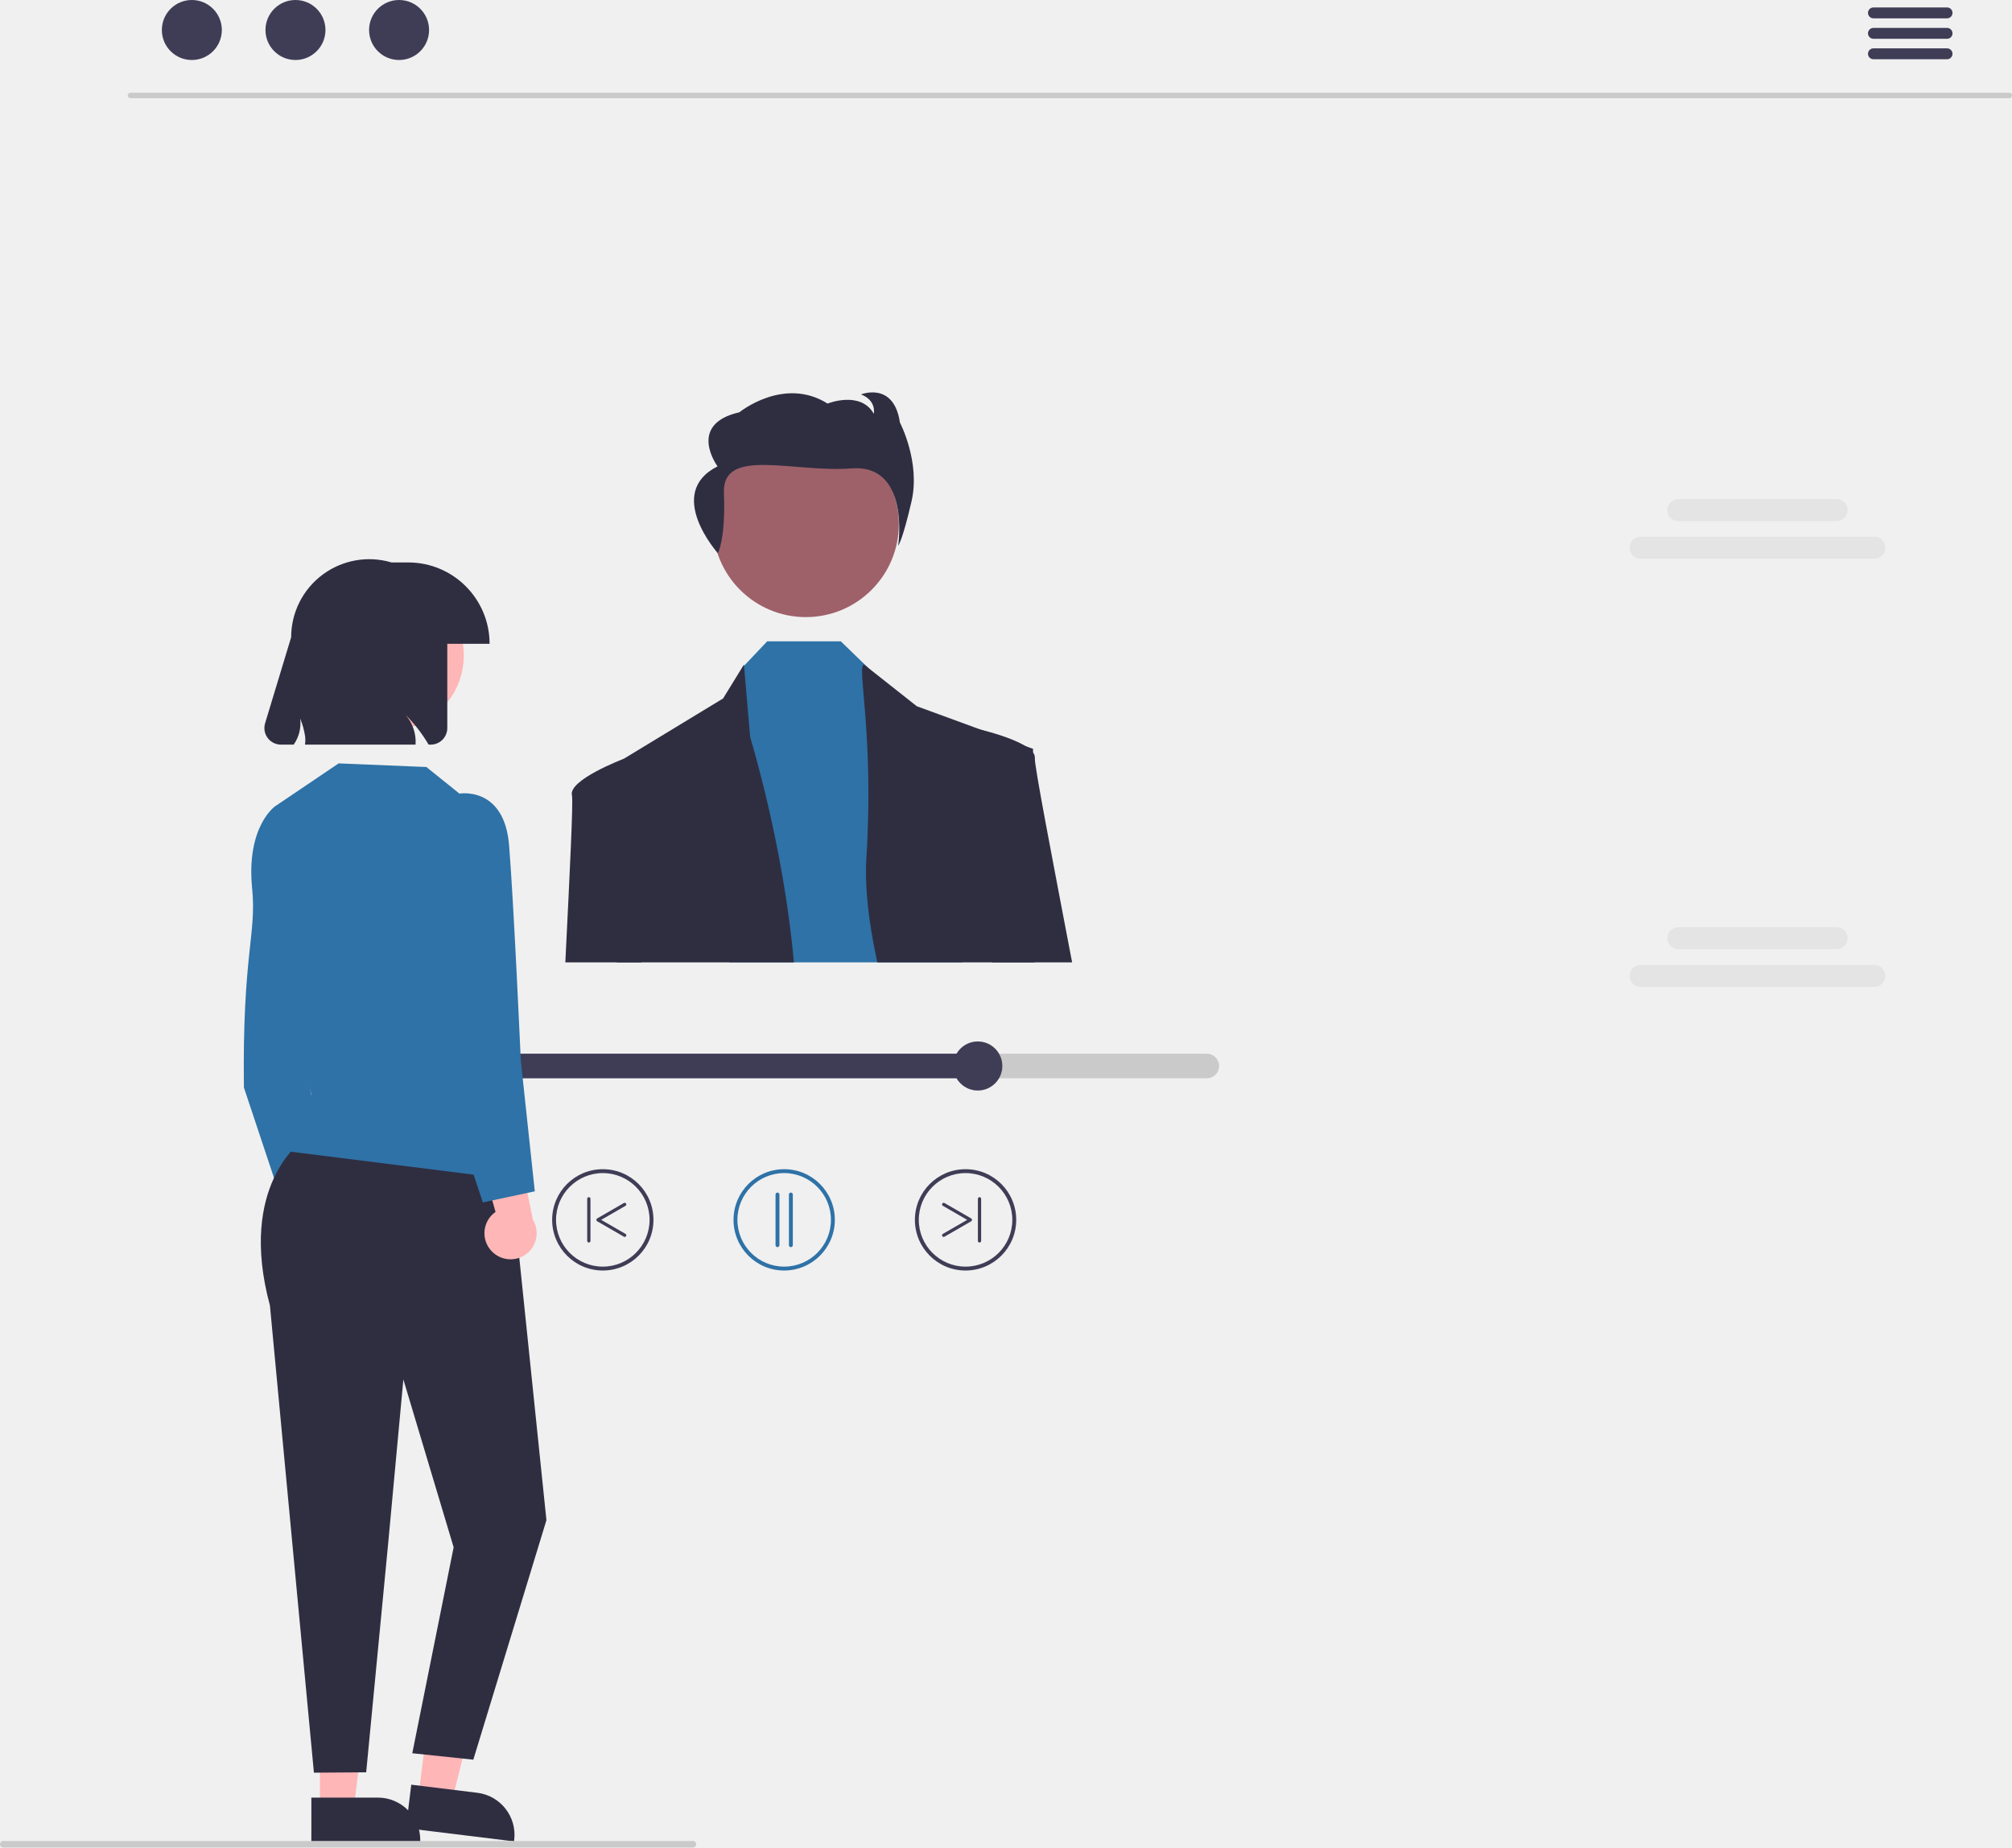
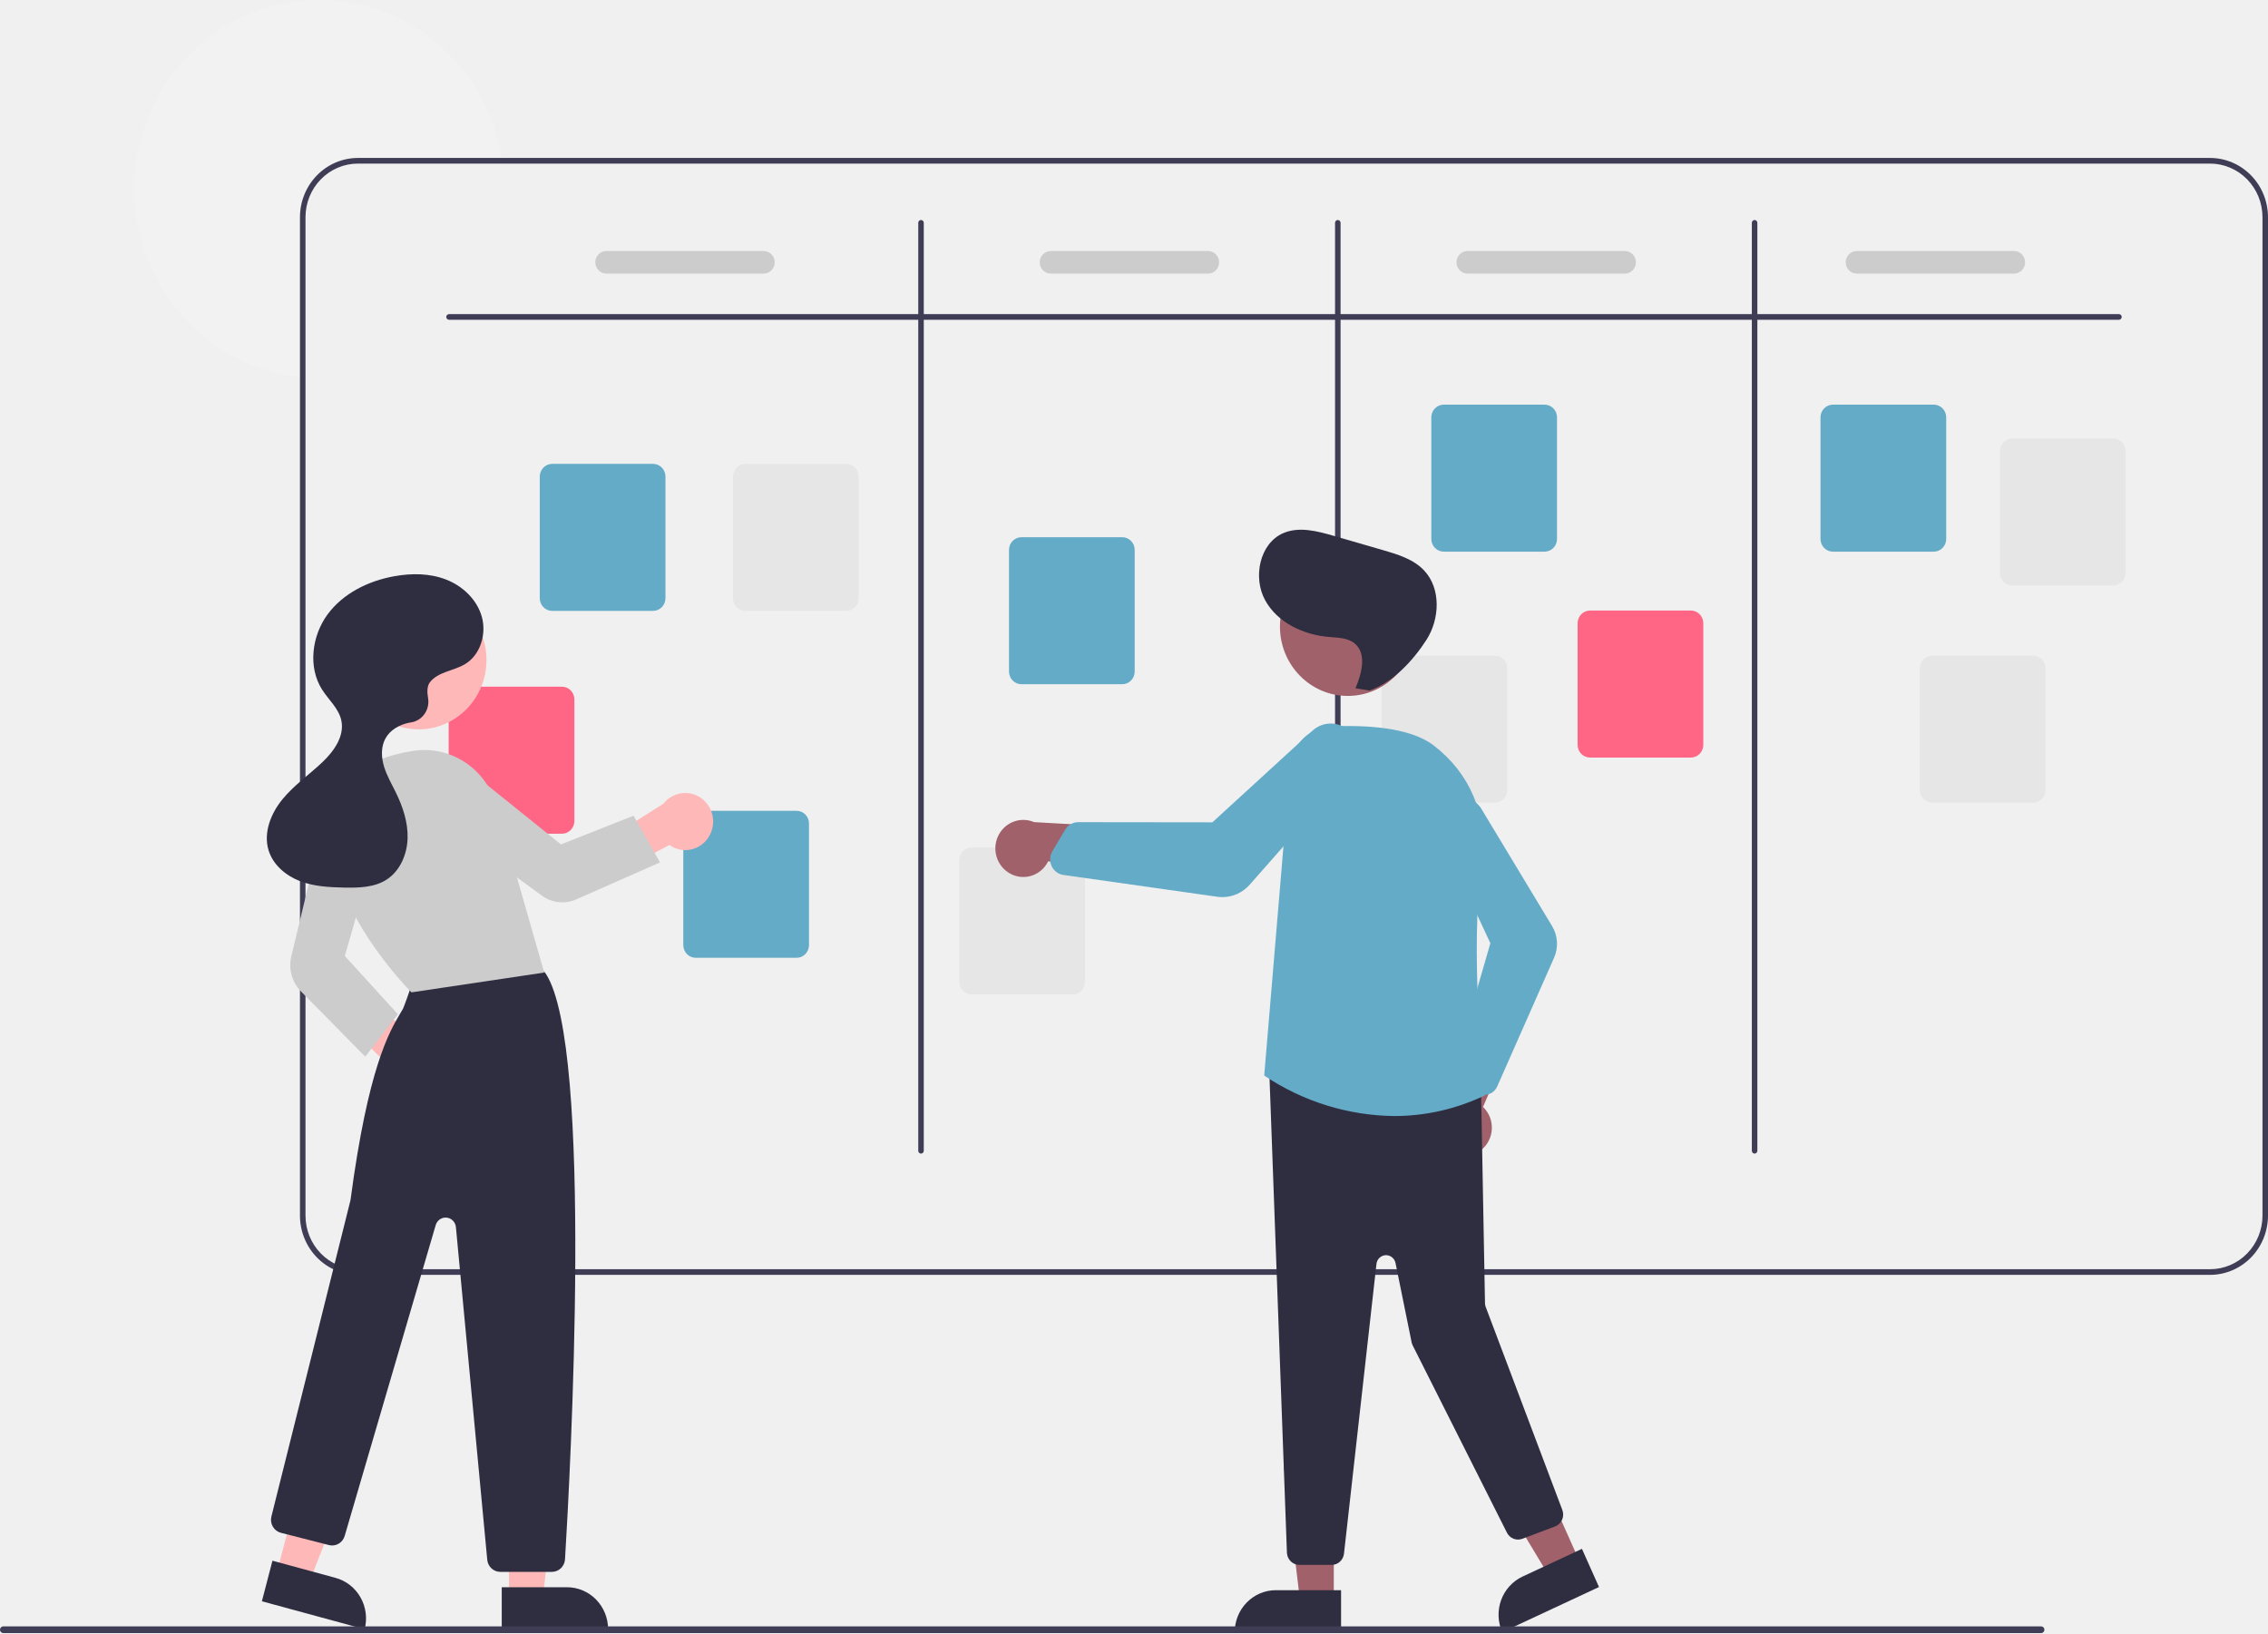
- <svg xmlns="http://www.w3.org/2000/svg" width="618.5" height="567.882" viewBox="0 0 618.5 567.882" data-src="https://cdn.undraw.co/illustrations/youtube-tutorial_xgp1.svg" role="img" artist="Katerina Limpitsouni" source="https://undraw.co/">
-   <path d="M333.945,671.58c-10.14,6.982-20.509,14.189-27.531,24.302-7.021,10.114-10.086,23.92-4.444,34.863l-.146.682a26.392,26.392,0,0,0,25.485-4.489c8.926-7.492,11.725-19.835,14.001-31.263l6.735-33.804Z" transform="translate(-290.75 -166.0591)" fill="#f0f0f0" />
-   <path d="M343.711,705.669c-6.764,1.497-13.695,3.061-19.495,6.85-5.8,3.789-10.318,10.34-9.69,17.239l-.22.325a14.85,14.85,0,0,0,14.238,3.049c6.239-2.019,10.308-7.863,13.913-13.341l10.661-16.203Z" transform="translate(-290.75 -166.0591)" fill="#f0f0f0" />
-   <path d="M908.412,196.236H330.856a.838.838,0,0,1,0-1.677H908.412a.838.838,0,0,1,0,1.677Z" transform="translate(-290.75 -166.0591)" fill="#cacaca" />
-   <circle cx="58.973" cy="9.221" r="9.221" fill="#3f3d56" />
-   <circle cx="90.827" cy="9.221" r="9.221" fill="#3f3d56" />
-   <circle cx="122.68" cy="9.221" r="9.221" fill="#3f3d56" />
-   <path d="M889.327,171.699H866.694a1.677,1.677,0,1,1,0-3.353h22.633a1.677,1.677,0,0,1,0,3.353Z" transform="translate(-290.75 -166.0591)" fill="#3f3d56" />
-   <path d="M889.327,177.986H866.694a1.677,1.677,0,1,1,0-3.353h22.633a1.677,1.677,0,0,1,0,3.353Z" transform="translate(-290.75 -166.0591)" fill="#3f3d56" />
-   <path d="M889.327,184.273H866.694a1.677,1.677,0,1,1,0-3.353h22.633a1.677,1.677,0,0,1,0,3.353Z" transform="translate(-290.75 -166.0591)" fill="#3f3d56" />
-   <rect x="49.521" y="66.123" width="383.081" height="229.681" fill="#f0f0f0" />
-   <rect x="479.545" y="66.123" width="120.708" height="72.372" fill="#f0f0f0" />
-   <path d="M866.921,337.802H795.1a3.383,3.383,0,0,1,0-6.766h71.821a3.383,3.383,0,0,1,0,6.766Z" transform="translate(-290.75 -166.0591)" fill="#e4e4e4" />
-   <path d="M855.341,326.222H806.68a3.383,3.383,0,0,1,0-6.766h48.661a3.383,3.383,0,0,1,0,6.766Z" transform="translate(-290.75 -166.0591)" fill="#e4e4e4" />
-   <rect x="479.545" y="197.729" width="120.708" height="72.372" fill="#f0f0f0" />
-   <path d="M866.921,469.407H795.1a3.383,3.383,0,0,1,0-6.766h71.821a3.383,3.383,0,0,1,0,6.766Z" transform="translate(-290.75 -166.0591)" fill="#e4e4e4" />
-   <path d="M855.341,457.827H806.68a3.383,3.383,0,0,1,0-6.766h48.661a3.383,3.383,0,0,1,0,6.766Z" transform="translate(-290.75 -166.0591)" fill="#e4e4e4" />
-   <circle cx="247.719" cy="161.096" r="28.587" fill="#9e616a" />
-   <polygon points="295.884 295.804 224.205 295.804 228.228 205.164 228.723 204.644 235.84 197.133 258.473 197.133 266.872 205.264 267.534 205.91 285.406 223.035 295.884 295.804" fill="#2e72a7" />
-   <path d="M534.796,461.863h-54.478c-.36-34.687-.645-60.857-.645-60.857l2.783-1.693.017-.008,30.554-18.551,6.413-10.419.034.369,1.886,21.962S531.611,425.785,534.796,461.863Z" transform="translate(-290.75 -166.0591)" fill="#2f2e41" />
-   <path d="M608.923,461.863h-48.476c-2.59-11.752-3.94-22.943-3.353-32.273,2.381-38.115-3.11-59.256-.729-59.256l1.257.989,14.954,11.811,19.691,7.217,13.663,5.013,2.381.872v1.148C608.319,403.152,608.378,429.934,608.923,461.863Z" transform="translate(-290.75 -166.0591)" fill="#2f2e41" />
-   <path d="M511.424,336.099s2.429-4.265,1.864-18.515,21.133-6.19,39.265-7.549,14.293,23.789,14.293,23.789,1.308-1.495,4.109-13.632-3.558-24.233-3.558-24.233c-1.873-12.754-11.965-8.666-11.965-8.666,4.861,1.892,3.927,5.938,3.927,5.938-4.114-7.213-14.207-3.126-14.207-3.126-13.461-8.447-27.103,2.677-27.103,2.677-16.261,3.691-6.725,16.622-6.725,16.622C494.97,317.668,511.424,336.099,511.424,336.099Z" transform="translate(-290.75 -166.0591)" fill="#2f2e41" />
-   <path d="M464.534,461.863c1.391-27.822,2.456-49.65,2.037-51.335-1.173-4.686,15.382-11.031,15.885-11.216l.008-.008h.009l3.16,1.702,2.313,60.857Z" transform="translate(-290.75 -166.0591)" fill="#2f2e41" />
-   <path d="M620.323,461.863H595.721L588.679,392.313l2.9-2.121s.252.059.688.159c2.255.562,9.531,2.464,13.663,5.013a8.28,8.28,0,0,1,2.381,2.02,2.436,2.436,0,0,1,.562,1.727C608.663,401.081,614.028,428.928,620.323,461.863Z" transform="translate(-290.75 -166.0591)" fill="#2f2e41" />
-   <path d="M661.741,489.945H401.883a3.772,3.772,0,0,0,0,7.544H661.741a3.772,3.772,0,1,0,0-7.544Z" transform="translate(-290.75 -166.0591)" fill="#cacaca" />
-   <path d="M591.328,489.945v7.544H401.883a3.772,3.772,0,0,1,0-7.544Z" transform="translate(-290.75 -166.0591)" fill="#3f3d56" />
-   <circle cx="300.578" cy="327.658" r="7.544" fill="#3f3d56" />
-   <path d="M531.812,556.586a15.573,15.573,0,1,1,15.573-15.573A15.591,15.591,0,0,1,531.812,556.586Zm0-29.949a14.375,14.375,0,1,0,14.375,14.375A14.392,14.392,0,0,0,531.812,526.637Z" transform="translate(-290.75 -166.0591)" fill="#2e72a7" />
-   <path d="M529.755,549.398a.599.599,0,0,1-.599-.599V533.226a.599.599,0,1,1,1.198,0v15.573A.599.599,0,0,1,529.755,549.398Z" transform="translate(-290.75 -166.0591)" fill="#2e72a7" />
-   <path d="M533.869,549.398a.599.599,0,0,1-.599-.599V533.226a.599.599,0,1,1,1.198,0v15.573A.599.599,0,0,1,533.869,549.398Z" transform="translate(-290.75 -166.0591)" fill="#2e72a7" />
-   <path d="M460.483,541.012A15.573,15.573,0,1,1,476.056,556.586,15.591,15.591,0,0,1,460.483,541.012Zm1.198,0A14.375,14.375,0,1,0,476.056,526.637,14.392,14.392,0,0,0,461.681,541.012Z" transform="translate(-290.75 -166.0591)" fill="#3f3d56" />
-   <path d="M482.783,546.256a.498.498,0,0,0,.25-.93l-7.472-4.314,7.472-4.314a.498.498,0,0,0-.498-.863l-8.219,4.745a.498.498,0,0,0,0,.863l8.219,4.745A.496.496,0,0,0,482.783,546.256Z" transform="translate(-290.75 -166.0591)" fill="#3f3d56" />
-   <path d="M471.762,547.986a.498.498,0,0,0,.498-.498V534.537a.498.498,0,0,0-.996,0V547.488A.498.498,0,0,0,471.762,547.986Z" transform="translate(-290.75 -166.0591)" fill="#3f3d56" />
-   <path d="M587.568,556.586a15.573,15.573,0,1,1,15.573-15.573A15.591,15.591,0,0,1,587.568,556.586Zm0-29.949a14.375,14.375,0,1,0,14.375,14.375A14.392,14.392,0,0,0,587.568,526.637Z" transform="translate(-290.75 -166.0591)" fill="#3f3d56" />
-   <path d="M580.842,546.256a.498.498,0,0,1-.25-.93l7.472-4.314-7.472-4.314a.498.498,0,0,1,.498-.863l8.219,4.745a.498.498,0,0,1,0,.863l-8.219,4.745A.496.496,0,0,1,580.842,546.256Z" transform="translate(-290.75 -166.0591)" fill="#3f3d56" />
-   <path d="M591.862,547.986a.498.498,0,0,1-.498-.498V534.537a.498.498,0,0,1,.996,0V547.488A.498.498,0,0,1,591.862,547.986Z" transform="translate(-290.75 -166.0591)" fill="#3f3d56" />
-   <path d="M381.993,552.75a7.97,7.97,0,0,1,1.089-12.173l-7.662-27.267,14.021,4.476,5.127,25.207a8.013,8.013,0,0,1-12.574,9.756Z" transform="translate(-290.75 -166.0591)" fill="#ffb6b6" />
-   <path d="M378.246,416.901l-2.904-3.023s-8.979,6.168-7.08,25.287c1.403,14.122-3.031,20.111-2.536,61.157L378.246,537.914l14.48-7.591L382.25,483.941Z" transform="translate(-290.75 -166.0591)" fill="#2e72a7" />
-   <polygon points="98.359 555.931 108.742 555.931 113.682 515.882 98.357 515.883 98.359 555.931" fill="#ffb6b6" />
-   <path d="M386.461,718.6l20.448-.001h.001a13.032,13.032,0,0,1,13.031,13.031v.423l-33.479.001Z" transform="translate(-290.75 -166.0591)" fill="#2f2e41" />
-   <polygon points="128.639 552.254 138.945 553.517 148.723 514.368 133.513 512.503 128.639 552.254" fill="#ffb6b6" />
-   <path d="M417.173,714.626l20.296,2.489.001 0a13.032,13.032,0,0,1,11.348,14.52l-.052.42-33.23-4.075Z" transform="translate(-290.75 -166.0591)" fill="#2f2e41" />
-   <path d="M383.727,516.654s-20.001,13.669-10.001,50.669L387.25,710.941l16.067-.114,6.805-70.866,4.625-49.89,15.454,51.591-12.711,63.304L436.25,706.941l22.476-73.618L447.887,528.509Z" transform="translate(-290.75 -166.0591)" fill="#2f2e41" />
-   <path d="M431.987,409.999l-10.17-8.18-26.97-1.11-19.506,13.17s-2.013,46.896,11.186,88.67l-6.92,17.45,69.19,8.68Z" transform="translate(-290.75 -166.0591)" fill="#2e72a7" />
-   <circle cx="119.432" cy="201.479" r="23.134" fill="#ffb6b6" />
-   <path d="M416.25,338.941h-5.141a24.003,24.003,0,0,0-30.859,23L372.243,388.363a5.099,5.099,0,0,0,4.88,6.578h3.908a11.506,11.506,0,0,0,2.003-8.013,23.642,23.642,0,0,1,1.517,5.514,9.714,9.714,0,0,1-.051,2.499H418.501a12.688,12.688,0,0,0-3.074-9.147,45.744,45.744,0,0,1,7.085,9.147h.639a5.099,5.099,0,0,0,5.099-5.099V363.941h13A25,25,0,0,0,416.25,338.941Z" transform="translate(-290.75 -166.0591)" fill="#2f2e41" />
-   <path d="M441.993,550.75a7.97,7.97,0,0,1,1.089-12.173l-7.662-27.267,14.021,4.476,5.127,25.207a8.013,8.013,0,0,1-12.574,9.756Z" transform="translate(-290.75 -166.0591)" fill="#ffb6b6" />
-   <path d="M423.217,415.173l8.77-5.175s13.794-2.432,15.267,15.946,3.593,66.084,3.593,66.084l4.302,40.215-15.966,3.405-18.351-54.995Z" transform="translate(-290.75 -166.0591)" fill="#2e72a7" />
-   <path d="M503.75,733.941h-212a1,1,0,0,1,0-2h212a1,1,0,0,1,0,2Z" transform="translate(-290.75 -166.0591)" fill="#cacaca" />
+ <svg xmlns="http://www.w3.org/2000/svg" width="300" height="216" viewBox="0 0 300 216" fill="none">
+   <g clip-path="url(#clip0_6_101)">
+     <path d="M66.477 21.637H47.346C45.506 21.639 43.743 22.386 42.442 23.715C41.142 25.044 40.41 26.846 40.409 28.725V49.918C40.164 49.903 39.919 49.881 39.678 49.851C35.146 49.364 30.837 47.592 27.237 44.737C23.637 41.881 20.89 38.055 19.304 33.689C17.719 29.323 17.358 24.592 18.264 20.028C19.169 15.464 21.305 11.25 24.429 7.859C27.553 4.469 31.543 2.038 35.947 0.841C40.351 -0.357 44.995 -0.274 49.355 1.081C53.715 2.436 57.619 5.009 60.624 8.509C63.63 12.009 65.62 16.297 66.368 20.891C66.408 21.137 66.445 21.387 66.477 21.637Z" fill="#F2F2F2" />
+     <path d="M292.333 20.891H47.346C45.313 20.893 43.364 21.719 41.927 23.188C40.489 24.657 39.681 26.648 39.678 28.725V160.785C39.681 162.862 40.489 164.853 41.927 166.322C43.364 167.791 45.313 168.617 47.346 168.619H292.333C294.366 168.617 296.314 167.791 297.752 166.322C299.189 164.853 299.998 162.862 300 160.785V28.725C299.998 26.648 299.189 24.657 297.752 23.188C296.314 21.719 294.366 20.893 292.333 20.891ZM299.27 160.785C299.268 162.664 298.537 164.466 297.236 165.795C295.936 167.124 294.172 167.871 292.333 167.873H47.346C45.506 167.871 43.743 167.124 42.442 165.795C41.142 164.466 40.41 162.664 40.409 160.785V28.725C40.41 26.846 41.142 25.044 42.442 23.715C43.743 22.386 45.506 21.639 47.346 21.637H292.333C294.172 21.639 295.936 22.386 297.236 23.715C298.537 25.044 299.268 26.846 299.27 28.725V160.785Z" fill="#3F3D56" />
+     <path d="M280.284 42.293H59.394C59.297 42.293 59.205 42.253 59.136 42.183C59.068 42.113 59.029 42.019 59.029 41.92C59.029 41.821 59.068 41.726 59.136 41.656C59.205 41.586 59.297 41.547 59.394 41.547H280.284C280.381 41.547 280.474 41.586 280.542 41.656C280.611 41.726 280.649 41.821 280.649 41.92C280.649 42.019 280.611 42.113 280.542 42.183C280.474 42.253 280.381 42.293 280.284 42.293Z" fill="#3F3D56" />
+     <path d="M121.828 152.578C121.731 152.578 121.638 152.538 121.569 152.469C121.501 152.399 121.463 152.304 121.463 152.205V29.471C121.463 29.372 121.501 29.277 121.569 29.207C121.638 29.137 121.731 29.098 121.828 29.098C121.924 29.098 122.017 29.137 122.086 29.207C122.154 29.277 122.193 29.372 122.193 29.471V152.205C122.193 152.304 122.154 152.399 122.086 152.469C122.017 152.538 121.924 152.578 121.828 152.578Z" fill="#3F3D56" />
+     <path d="M176.959 152.578C176.862 152.578 176.769 152.538 176.701 152.469C176.632 152.399 176.594 152.304 176.594 152.205V29.471C176.594 29.372 176.632 29.277 176.701 29.207C176.769 29.137 176.862 29.098 176.959 29.098C177.056 29.098 177.149 29.137 177.217 29.207C177.285 29.277 177.324 29.372 177.324 29.471V152.205C177.324 152.304 177.285 152.399 177.217 152.469C177.149 152.538 177.056 152.578 176.959 152.578Z" fill="#3F3D56" />
+     <path d="M232.09 152.578C231.993 152.578 231.9 152.538 231.832 152.469C231.763 152.399 231.725 152.304 231.725 152.205V29.471C231.725 29.372 231.763 29.277 231.832 29.207C231.9 29.137 231.993 29.098 232.09 29.098C232.187 29.098 232.28 29.137 232.348 29.207C232.417 29.277 232.455 29.372 232.455 29.471V152.205C232.455 152.304 232.417 152.399 232.348 152.469C232.28 152.538 232.187 152.578 232.09 152.578Z" fill="#3F3D56" />
+     <path d="M86.381 80.798H73.04C72.605 80.798 72.187 80.621 71.879 80.306C71.571 79.991 71.398 79.564 71.397 79.119V63.034C71.398 62.589 71.571 62.162 71.879 61.847C72.187 61.532 72.605 61.355 73.04 61.355H86.381C86.817 61.355 87.235 61.532 87.543 61.847C87.851 62.162 88.024 62.589 88.024 63.034V79.119C88.024 79.564 87.851 79.991 87.543 80.306C87.235 80.621 86.817 80.798 86.381 80.798Z" fill="#64ABC7" />
+     <path d="M105.367 126.683H92.026C91.59 126.683 91.173 126.506 90.865 126.191C90.557 125.876 90.383 125.45 90.383 125.005V108.919C90.383 108.474 90.557 108.047 90.865 107.732C91.173 107.418 91.59 107.241 92.026 107.24H105.367C105.803 107.241 106.22 107.418 106.528 107.732C106.836 108.047 107.01 108.474 107.01 108.919V125.005C107.01 125.45 106.836 125.876 106.528 126.191C106.22 126.506 105.803 126.683 105.367 126.683Z" fill="#64ABC7" />
+     <path d="M148.45 90.498H135.109C134.673 90.497 134.255 90.32 133.947 90.005C133.639 89.691 133.466 89.264 133.466 88.819V72.733C133.466 72.288 133.639 71.861 133.947 71.546C134.255 71.232 134.673 71.055 135.109 71.054H148.45C148.885 71.055 149.303 71.232 149.611 71.546C149.919 71.861 150.092 72.288 150.093 72.733V88.819C150.092 89.264 149.919 89.691 149.611 90.005C149.303 90.32 148.885 90.497 148.45 90.498Z" fill="#64ABC7" />
+     <path d="M204.311 72.964H190.97C190.535 72.963 190.117 72.787 189.809 72.472C189.501 72.157 189.328 71.73 189.327 71.285V55.2C189.328 54.754 189.501 54.328 189.809 54.013C190.117 53.698 190.535 53.521 190.97 53.521H204.311C204.747 53.521 205.164 53.698 205.472 54.013C205.78 54.328 205.954 54.754 205.954 55.2V71.285C205.954 71.73 205.78 72.157 205.472 72.472C205.164 72.787 204.747 72.963 204.311 72.964Z" fill="#64ABC7" />
+     <path d="M255.791 72.964H242.45C242.015 72.963 241.597 72.787 241.289 72.472C240.981 72.157 240.808 71.73 240.807 71.285V55.2C240.808 54.754 240.981 54.328 241.289 54.013C241.597 53.698 242.015 53.521 242.45 53.521H255.791C256.227 53.521 256.644 53.698 256.952 54.013C257.26 54.328 257.434 54.754 257.434 55.2V71.285C257.434 71.73 257.26 72.157 256.952 72.472C256.644 72.787 256.227 72.963 255.791 72.964Z" fill="#64ABC7" />
+     <path d="M279.523 77.441H266.182C265.747 77.44 265.329 77.263 265.021 76.948C264.713 76.634 264.54 76.207 264.539 75.762V59.676C264.54 59.231 264.713 58.804 265.021 58.49C265.329 58.175 265.747 57.998 266.182 57.997H279.523C279.959 57.998 280.376 58.175 280.684 58.49C280.992 58.804 281.166 59.231 281.166 59.676V75.762C281.166 76.207 280.992 76.634 280.684 76.948C280.376 77.263 279.959 77.44 279.523 77.441Z" fill="#E6E6E6" />
+     <path d="M268.935 106.166H255.594C255.159 106.165 254.741 105.988 254.433 105.673C254.125 105.359 253.952 104.932 253.951 104.487V88.401C253.952 87.956 254.125 87.529 254.433 87.215C254.741 86.9 255.159 86.723 255.594 86.722H268.935C269.371 86.723 269.788 86.9 270.096 87.215C270.404 87.529 270.578 87.956 270.578 88.401V104.487C270.578 104.932 270.404 105.359 270.096 105.673C269.788 105.988 269.371 106.165 268.935 106.166Z" fill="#E6E6E6" />
+     <path d="M223.662 100.197H210.321C209.885 100.196 209.468 100.019 209.16 99.704C208.852 99.39 208.678 98.963 208.678 98.518V82.432C208.678 81.987 208.852 81.56 209.16 81.246C209.468 80.931 209.885 80.754 210.321 80.754H223.662C224.097 80.754 224.515 80.931 224.823 81.246C225.131 81.56 225.304 81.987 225.305 82.432V98.518C225.304 98.963 225.131 99.39 224.823 99.704C224.515 100.019 224.097 100.196 223.662 100.197Z" fill="#FF6584" />
+     <path d="M197.739 106.166H184.398C183.963 106.165 183.545 105.988 183.237 105.673C182.929 105.359 182.756 104.932 182.755 104.487V88.401C182.756 87.956 182.929 87.529 183.237 87.215C183.545 86.9 183.963 86.723 184.398 86.722H197.739C198.175 86.723 198.592 86.9 198.9 87.215C199.208 87.529 199.382 87.956 199.382 88.401V104.487C199.382 104.932 199.208 105.359 198.9 105.673C198.592 105.988 198.175 106.165 197.739 106.166Z" fill="#E6E6E6" />
+     <path d="M141.878 131.533H128.537C128.101 131.533 127.684 131.356 127.376 131.041C127.068 130.726 126.894 130.299 126.894 129.854V113.769C126.894 113.323 127.068 112.897 127.376 112.582C127.684 112.267 128.101 112.09 128.537 112.09H141.878C142.313 112.09 142.731 112.267 143.039 112.582C143.347 112.897 143.52 113.323 143.521 113.769V129.854C143.52 130.299 143.347 130.726 143.039 131.041C142.731 131.356 142.313 131.533 141.878 131.533Z" fill="#E6E6E6" />
+     <path d="M74.333 110.269H60.992C60.556 110.269 60.139 110.092 59.831 109.777C59.523 109.462 59.349 109.035 59.349 108.59V92.505C59.349 92.059 59.523 91.633 59.831 91.318C60.139 91.003 60.556 90.826 60.992 90.826H74.333C74.769 90.826 75.186 91.003 75.494 91.318C75.802 91.633 75.975 92.059 75.976 92.505V108.59C75.975 109.035 75.802 109.462 75.494 109.777C75.186 110.092 74.769 110.269 74.333 110.269Z" fill="#FF6584" />
+     <path d="M111.939 80.798H98.598C98.162 80.798 97.745 80.621 97.437 80.306C97.129 79.991 96.955 79.564 96.955 79.119V63.034C96.955 62.589 97.129 62.162 97.437 61.847C97.745 61.532 98.162 61.355 98.598 61.355H111.939C112.375 61.355 112.792 61.532 113.1 61.847C113.408 62.162 113.581 62.589 113.582 63.034V79.119C113.581 79.564 113.408 79.991 113.1 80.306C112.792 80.621 112.375 80.798 111.939 80.798Z" fill="#E6E6E6" />
+     <path d="M101.017 36.186H80.205C79.818 36.186 79.447 36.029 79.173 35.749C78.899 35.469 78.745 35.09 78.745 34.694C78.745 34.298 78.899 33.918 79.173 33.639C79.447 33.359 79.818 33.202 80.205 33.202H101.017C101.404 33.202 101.775 33.359 102.049 33.639C102.323 33.918 102.477 34.298 102.477 34.694C102.477 35.09 102.323 35.469 102.049 35.749C101.775 36.029 101.404 36.186 101.017 36.186Z" fill="#CCCCCC" />
+     <path d="M159.799 36.186H138.988C138.6 36.186 138.229 36.029 137.955 35.749C137.681 35.469 137.527 35.09 137.527 34.694C137.527 34.298 137.681 33.918 137.955 33.639C138.229 33.359 138.6 33.202 138.988 33.202H159.799C160.186 33.202 160.558 33.359 160.832 33.639C161.105 33.918 161.259 34.298 161.259 34.694C161.259 35.09 161.105 35.469 160.832 35.749C160.558 36.029 160.186 36.186 159.799 36.186Z" fill="#CCCCCC" />
+     <path d="M214.93 36.186H194.119C193.732 36.186 193.36 36.029 193.086 35.749C192.812 35.469 192.658 35.09 192.658 34.694C192.658 34.298 192.812 33.918 193.086 33.639C193.36 33.359 193.732 33.202 194.119 33.202H214.93C215.317 33.202 215.689 33.359 215.963 33.639C216.237 33.918 216.39 34.298 216.39 34.694C216.39 35.09 216.237 35.469 215.963 35.749C215.689 36.029 215.317 36.186 214.93 36.186Z" fill="#CCCCCC" />
+     <path d="M266.41 36.186H245.599C245.212 36.186 244.84 36.029 244.566 35.749C244.292 35.469 244.139 35.09 244.139 34.694C244.139 34.298 244.292 33.918 244.566 33.639C244.84 33.359 245.212 33.202 245.599 33.202H266.41C266.797 33.202 267.169 33.359 267.443 33.639C267.717 33.918 267.871 34.298 267.871 34.694C267.871 35.09 267.717 35.469 267.443 35.749C267.169 36.029 266.797 36.186 266.41 36.186Z" fill="#CCCCCC" />
+     <path d="M54.404 145.449C53.87 145.396 53.354 145.223 52.892 144.944C52.43 144.665 52.034 144.285 51.731 143.832C51.428 143.38 51.226 142.865 51.139 142.323C51.052 141.782 51.083 141.228 51.228 140.7L41.869 131.799L46.817 130.516L56.02 138.143C56.872 138.451 57.584 139.068 58.02 139.876C58.457 140.685 58.588 141.629 58.389 142.529C58.189 143.43 57.674 144.225 56.939 144.763C56.205 145.301 55.303 145.545 54.404 145.449Z" fill="#FFB8B8" />
+     <path d="M67.327 211.241H71.803L73.933 193.6H67.326L67.327 211.241Z" fill="#FFB8B8" />
+     <path d="M80.436 215.487L66.368 215.488L66.368 209.935L75.001 209.934C76.442 209.934 77.825 210.519 78.844 211.561C79.863 212.602 80.436 214.015 80.436 215.487Z" fill="#2F2E41" />
+     <path d="M36.637 207.939L40.962 209.116L47.462 192.628L41.078 190.892L36.637 207.939Z" fill="#FFB8B8" />
+     <path d="M48.235 215.489L34.641 211.792L36.039 206.425L44.381 208.694C45.774 209.073 46.963 210.001 47.686 211.276C48.408 212.55 48.606 214.066 48.235 215.489Z" fill="#2F2E41" />
+     <path d="M73.007 207.901H66.177C65.746 207.903 65.329 207.739 65.01 207.443C64.691 207.146 64.491 206.739 64.451 206.3L60.305 162.305C60.275 161.982 60.136 161.681 59.911 161.451C59.687 161.222 59.392 161.079 59.076 161.048C58.76 161.016 58.444 161.098 58.18 161.278C57.917 161.459 57.723 161.728 57.632 162.038L45.593 203.148C45.466 203.585 45.178 203.955 44.791 204.181C44.403 204.406 43.945 204.47 43.512 204.359L37.158 202.736C36.937 202.679 36.728 202.578 36.544 202.439C36.361 202.3 36.206 202.125 36.089 201.924C35.972 201.723 35.895 201.501 35.863 201.27C35.83 201.039 35.843 200.803 35.9 200.577C36.003 200.163 46.273 159.158 46.362 158.736C48.689 141.215 51.473 136.52 52.968 133.998C53.092 133.789 53.206 133.597 53.308 133.416C53.436 133.189 54.225 130.937 54.726 129.474C54.791 129.237 54.904 129.015 55.057 128.824C55.21 128.633 55.4 128.476 55.615 128.364C61.899 125.08 69.251 127.353 71.355 128.128C71.703 128.253 72.003 128.491 72.208 128.805C78.519 138.531 75.422 195.018 74.737 206.244C74.709 206.693 74.514 207.114 74.193 207.422C73.871 207.729 73.448 207.901 73.007 207.901Z" fill="#2F2E41" />
+     <path d="M55.381 96.466C60.334 96.466 64.348 92.363 64.348 87.303C64.348 82.243 60.334 78.14 55.381 78.14C50.428 78.14 46.414 82.243 46.414 87.303C46.414 92.363 50.428 96.466 55.381 96.466Z" fill="#FFB8B8" />
+     <path d="M54.431 131.253L54.366 131.19C54.245 131.07 42.297 119.11 43.844 108.051C44.505 103.321 48.251 100.299 54.676 99.311C57.036 98.952 59.444 99.477 61.456 100.787C63.468 102.098 64.95 104.106 65.629 106.444L71.982 128.634L54.431 131.253Z" fill="#CCCCCC" />
+     <path d="M48.316 139.76L39.802 131.116C39.22 130.522 38.797 129.784 38.575 128.975C38.352 128.165 38.337 127.311 38.532 126.493L42.653 109.363C42.776 108.85 43.002 108.368 43.315 107.947C43.628 107.526 44.022 107.176 44.473 106.917C44.924 106.658 45.423 106.497 45.937 106.443C46.452 106.389 46.972 106.443 47.465 106.603C48.405 106.912 49.19 107.583 49.654 108.474C50.118 109.365 50.225 110.406 49.951 111.375L45.612 126.445L52.629 134.144L48.316 139.76Z" fill="#CCCCCC" />
+     <path d="M93.98 110.26C93.755 110.758 93.426 111.199 93.016 111.553C92.606 111.907 92.125 112.164 91.606 112.308C91.088 112.451 90.546 112.476 90.017 112.382C89.488 112.288 88.986 112.077 88.546 111.763L77.18 117.782L77.683 112.669L87.759 106.297C88.324 105.577 89.128 105.093 90.019 104.938C90.909 104.783 91.825 104.967 92.592 105.455C93.359 105.944 93.924 106.702 94.18 107.588C94.435 108.473 94.365 109.424 93.98 110.26Z" fill="#FFB8B8" />
+     <path d="M87.305 114.066L76.225 118.958C75.488 119.281 74.681 119.405 73.884 119.317C73.086 119.23 72.323 118.934 71.67 118.458L57.581 108.144C57.16 107.836 56.806 107.443 56.54 106.99C56.274 106.537 56.102 106.032 56.035 105.508C55.967 104.984 56.005 104.452 56.147 103.943C56.289 103.435 56.532 102.962 56.86 102.553C57.491 101.777 58.392 101.281 59.374 101.172C60.356 101.063 61.342 101.348 62.121 101.969L74.202 111.684L83.804 107.888L87.305 114.066Z" fill="#CCCCCC" />
+     <path d="M56.868 90.239C57.974 88.823 60.041 88.747 61.56 87.812C63.551 86.589 64.374 83.854 63.732 81.573C63.091 79.291 61.199 77.513 59.03 76.663C56.861 75.813 54.448 75.802 52.16 76.213C48.754 76.826 45.4 78.45 43.322 81.275C41.245 84.101 40.716 88.239 42.599 91.203C43.464 92.566 44.8 93.69 45.146 95.276C45.599 97.357 44.17 99.365 42.64 100.814C40.896 102.465 38.895 103.848 37.367 105.71C35.839 107.571 34.82 110.114 35.517 112.437C36.101 114.383 37.801 115.816 39.665 116.534C41.529 117.252 43.56 117.356 45.551 117.396C47.485 117.434 49.54 117.386 51.169 116.321C52.913 115.18 53.844 113.016 53.913 110.901C53.982 108.787 53.29 106.715 52.363 104.823C51.811 103.695 51.168 102.602 50.801 101.398C50.434 100.194 50.371 98.828 50.959 97.719C51.577 96.553 52.827 95.85 54.1 95.594C54.166 95.581 54.236 95.569 54.309 95.559C54.672 95.511 55.02 95.388 55.335 95.198C55.65 95.009 55.923 94.756 56.139 94.455C56.355 94.154 56.51 93.812 56.593 93.448C56.675 93.085 56.685 92.708 56.622 92.34C56.477 91.514 56.489 90.724 56.868 90.239Z" fill="#2F2E41" />
+     <path d="M176.43 211.632H171.954L169.825 193.991L176.431 193.991L176.43 211.632Z" fill="#A0616A" />
+     <path d="M168.757 210.325H177.39V215.878H163.322C163.322 215.149 163.462 214.427 163.735 213.753C164.009 213.079 164.409 212.467 164.914 211.952C165.418 211.436 166.018 211.027 166.677 210.748C167.336 210.469 168.043 210.325 168.757 210.325Z" fill="#2F2E41" />
+     <path d="M208.909 206.451L204.837 208.351L195.726 193.209L201.736 190.405L208.909 206.451Z" fill="#A0616A" />
+     <path d="M201.397 208.52L209.25 204.855L211.508 209.907L198.712 215.879C198.415 215.215 198.249 214.499 198.224 213.77C198.198 213.041 198.314 212.314 198.563 211.631C198.812 210.948 199.191 210.321 199.677 209.787C200.164 209.254 200.748 208.823 201.397 208.52Z" fill="#2F2E41" />
+     <path d="M195.873 152.151C196.302 151.822 196.655 151.4 196.907 150.916C197.159 150.431 197.304 149.897 197.332 149.349C197.36 148.801 197.27 148.254 197.069 147.746C196.867 147.237 196.559 146.78 196.166 146.407L201.428 134.208L194.743 135.366L190.771 146.772C190.201 147.489 189.908 148.394 189.947 149.316C189.986 150.239 190.355 151.114 190.984 151.777C191.613 152.44 192.458 152.845 193.359 152.914C194.26 152.983 195.155 152.711 195.873 152.151Z" fill="#A0616A" />
+     <path d="M176.145 206.98H171.869C171.454 206.979 171.055 206.818 170.752 206.529C170.448 206.241 170.262 205.846 170.23 205.423L167.898 141.796C167.881 141.552 167.916 141.308 168.001 141.079C168.086 140.851 168.218 140.644 168.39 140.473C168.561 140.302 168.767 140.172 168.992 140.091C169.218 140.01 169.458 139.98 169.697 140.004L194.427 142.687C194.828 142.727 195.2 142.916 195.474 143.219C195.747 143.521 195.903 143.915 195.91 144.326L196.429 172.393C196.431 172.545 196.46 172.696 196.514 172.838L206.658 199.717C206.737 199.925 206.774 200.147 206.768 200.369C206.762 200.592 206.712 200.811 206.622 201.013C206.533 201.216 206.404 201.399 206.245 201.55C206.085 201.702 205.898 201.82 205.693 201.896L201.36 203.528C200.984 203.669 200.57 203.665 200.196 203.517C199.822 203.368 199.515 203.085 199.331 202.72L186.869 177.961C186.801 177.827 186.752 177.683 186.722 177.535L184.593 167.055C184.531 166.751 184.365 166.479 184.125 166.289C183.886 166.099 183.587 166.002 183.284 166.016C182.98 166.03 182.692 166.154 182.47 166.366C182.248 166.577 182.107 166.863 182.072 167.171L177.777 205.492C177.732 205.902 177.54 206.28 177.239 206.554C176.938 206.829 176.549 206.98 176.145 206.98Z" fill="#2F2E41" />
+     <path d="M178.274 92.046C183.227 92.046 187.242 87.944 187.242 82.884C187.242 77.823 183.227 73.721 178.274 73.721C173.322 73.721 169.307 77.823 169.307 82.884C169.307 87.944 173.322 92.046 178.274 92.046Z" fill="#A0616A" />
+     <path d="M184.424 147.614C178.343 147.546 172.407 145.708 167.311 142.317L167.223 142.256L167.232 142.148L170.662 101.33C170.781 99.945 171.386 98.651 172.366 97.687C173.345 96.722 174.634 96.153 175.993 96.085C180.438 95.876 186.409 96.139 189.606 98.571C194.437 102.248 196.765 107.783 195.994 113.759C194.395 126.152 196.206 142.868 196.418 144.733L196.433 144.868L196.313 144.924C192.589 146.694 188.531 147.613 184.424 147.614Z" fill="#64ABC7" />
+     <path d="M196.377 144.803C196.124 144.802 195.874 144.748 195.643 144.644C195.411 144.54 195.204 144.388 195.033 144.197L193.071 142.011C192.859 141.773 192.711 141.484 192.64 141.171C192.569 140.857 192.578 140.531 192.666 140.222L197.139 124.754L190.333 110.151C190.016 109.468 189.938 108.693 190.113 107.958C190.267 107.313 190.61 106.73 191.095 106.288C191.58 105.845 192.185 105.563 192.83 105.479C193.475 105.395 194.13 105.512 194.708 105.816C195.286 106.12 195.761 106.596 196.069 107.181L205.304 122.491C205.68 123.113 205.9 123.818 205.946 124.547C205.991 125.275 205.861 126.004 205.567 126.669L198.042 143.704C197.918 143.986 197.728 144.232 197.488 144.419C197.248 144.607 196.966 144.73 196.667 144.779C196.571 144.794 196.474 144.802 196.377 144.803Z" fill="#64ABC7" />
+     <path d="M133.168 115.255C133.599 115.582 134.095 115.809 134.621 115.92C135.146 116.03 135.689 116.021 136.211 115.894C136.734 115.767 137.222 115.524 137.642 115.183C138.063 114.842 138.405 114.411 138.645 113.92L151.583 115.635L148.61 109.409L136.779 108.736C135.945 108.379 135.013 108.347 134.158 108.646C133.303 108.944 132.585 109.553 132.14 110.357C131.695 111.16 131.554 112.103 131.743 113.006C131.933 113.908 132.44 114.709 133.168 115.255Z" fill="#A0616A" />
+     <path d="M161.688 118.655C161.462 118.655 161.237 118.639 161.014 118.608L140.659 115.723C140.326 115.676 140.01 115.546 139.739 115.343C139.468 115.14 139.251 114.872 139.107 114.562C139.06 114.462 139.022 114.359 138.991 114.253C138.912 113.978 138.89 113.688 138.926 113.404C138.962 113.119 139.056 112.846 139.201 112.6L140.885 109.746C141.066 109.441 141.321 109.189 141.625 109.014C141.929 108.838 142.272 108.745 142.622 108.744H142.624L160.367 108.765L173.618 96.635C174.235 96.072 175.022 95.742 175.848 95.702C176.573 95.668 177.292 95.859 177.908 96.25C178.525 96.641 179.011 97.215 179.303 97.894C179.594 98.573 179.677 99.327 179.541 100.055C179.405 100.784 179.056 101.453 178.54 101.975L165.317 117.001C164.86 117.521 164.3 117.938 163.675 118.223C163.049 118.508 162.372 118.655 161.688 118.655Z" fill="#64ABC7" />
+     <path d="M179.294 91.035C180.113 89.097 180.807 86.516 179.235 85.146C178.323 84.352 177.01 84.35 175.816 84.251C172.45 83.972 168.986 82.39 167.341 79.378C165.696 76.365 166.615 71.885 169.718 70.526C171.81 69.61 174.208 70.234 176.398 70.868L182.972 72.773C184.925 73.339 186.976 73.963 188.382 75.46C190.625 77.846 190.457 81.88 188.676 84.643C186.895 87.406 184.212 90.288 181.141 91.337L179.294 91.035Z" fill="#2F2E41" />
+     <path d="M269.991 216H0.435C0.377 216 0.321 215.989 0.268 215.967C0.215 215.944 0.167 215.912 0.126 215.87C0.086 215.829 0.054 215.78 0.032 215.726C0.01 215.672 -0.001 215.614 -0.001 215.556C-0.001 215.497 0.01 215.44 0.032 215.386C0.054 215.332 0.086 215.283 0.126 215.241C0.167 215.2 0.215 215.167 0.268 215.145C0.321 215.123 0.377 215.111 0.435 215.112H269.991C270.048 215.111 270.105 215.123 270.158 215.145C270.211 215.167 270.259 215.2 270.299 215.241C270.34 215.283 270.372 215.332 270.394 215.386C270.416 215.44 270.427 215.497 270.427 215.556C270.427 215.614 270.416 215.672 270.394 215.726C270.372 215.78 270.34 215.829 270.299 215.87C270.259 215.912 270.211 215.944 270.158 215.967C270.105 215.989 270.048 216 269.991 216Z" fill="#3F3D56" />
+   </g>
+   <defs>
+     <clipPath id="clip0_6_101">
+       <rect width="300" height="216" fill="white" />
+     </clipPath>
+   </defs>
</svg>
